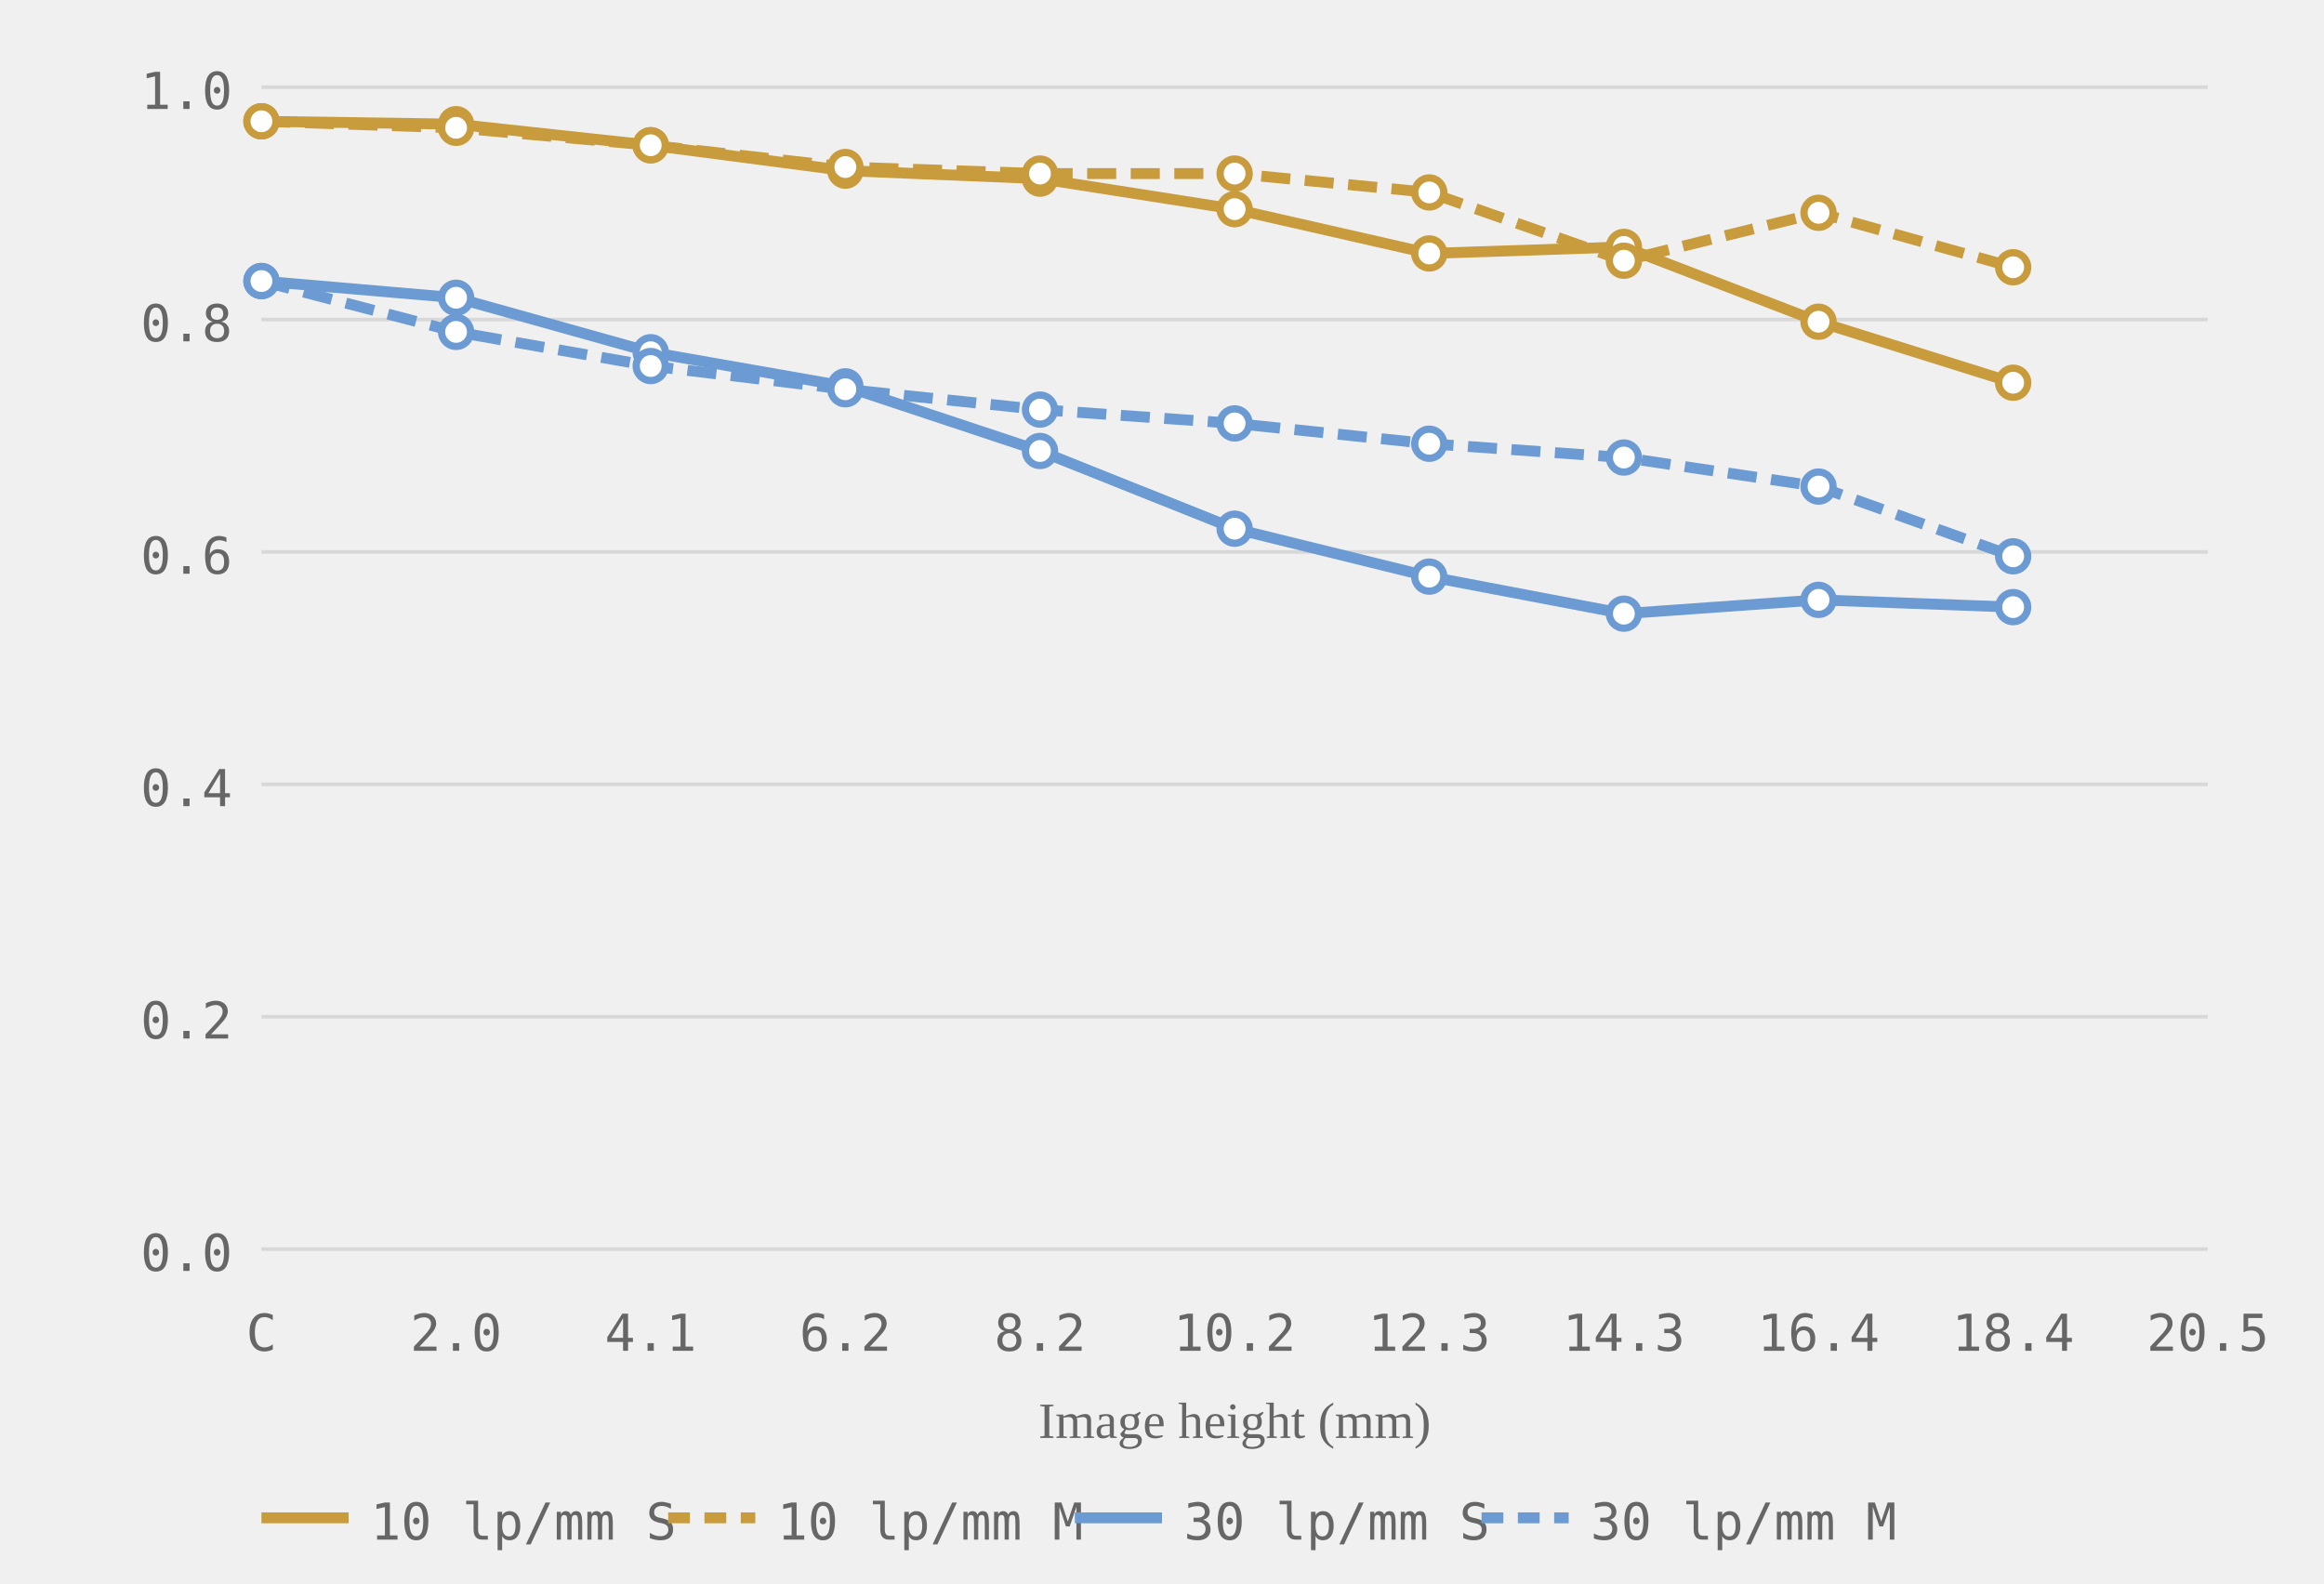
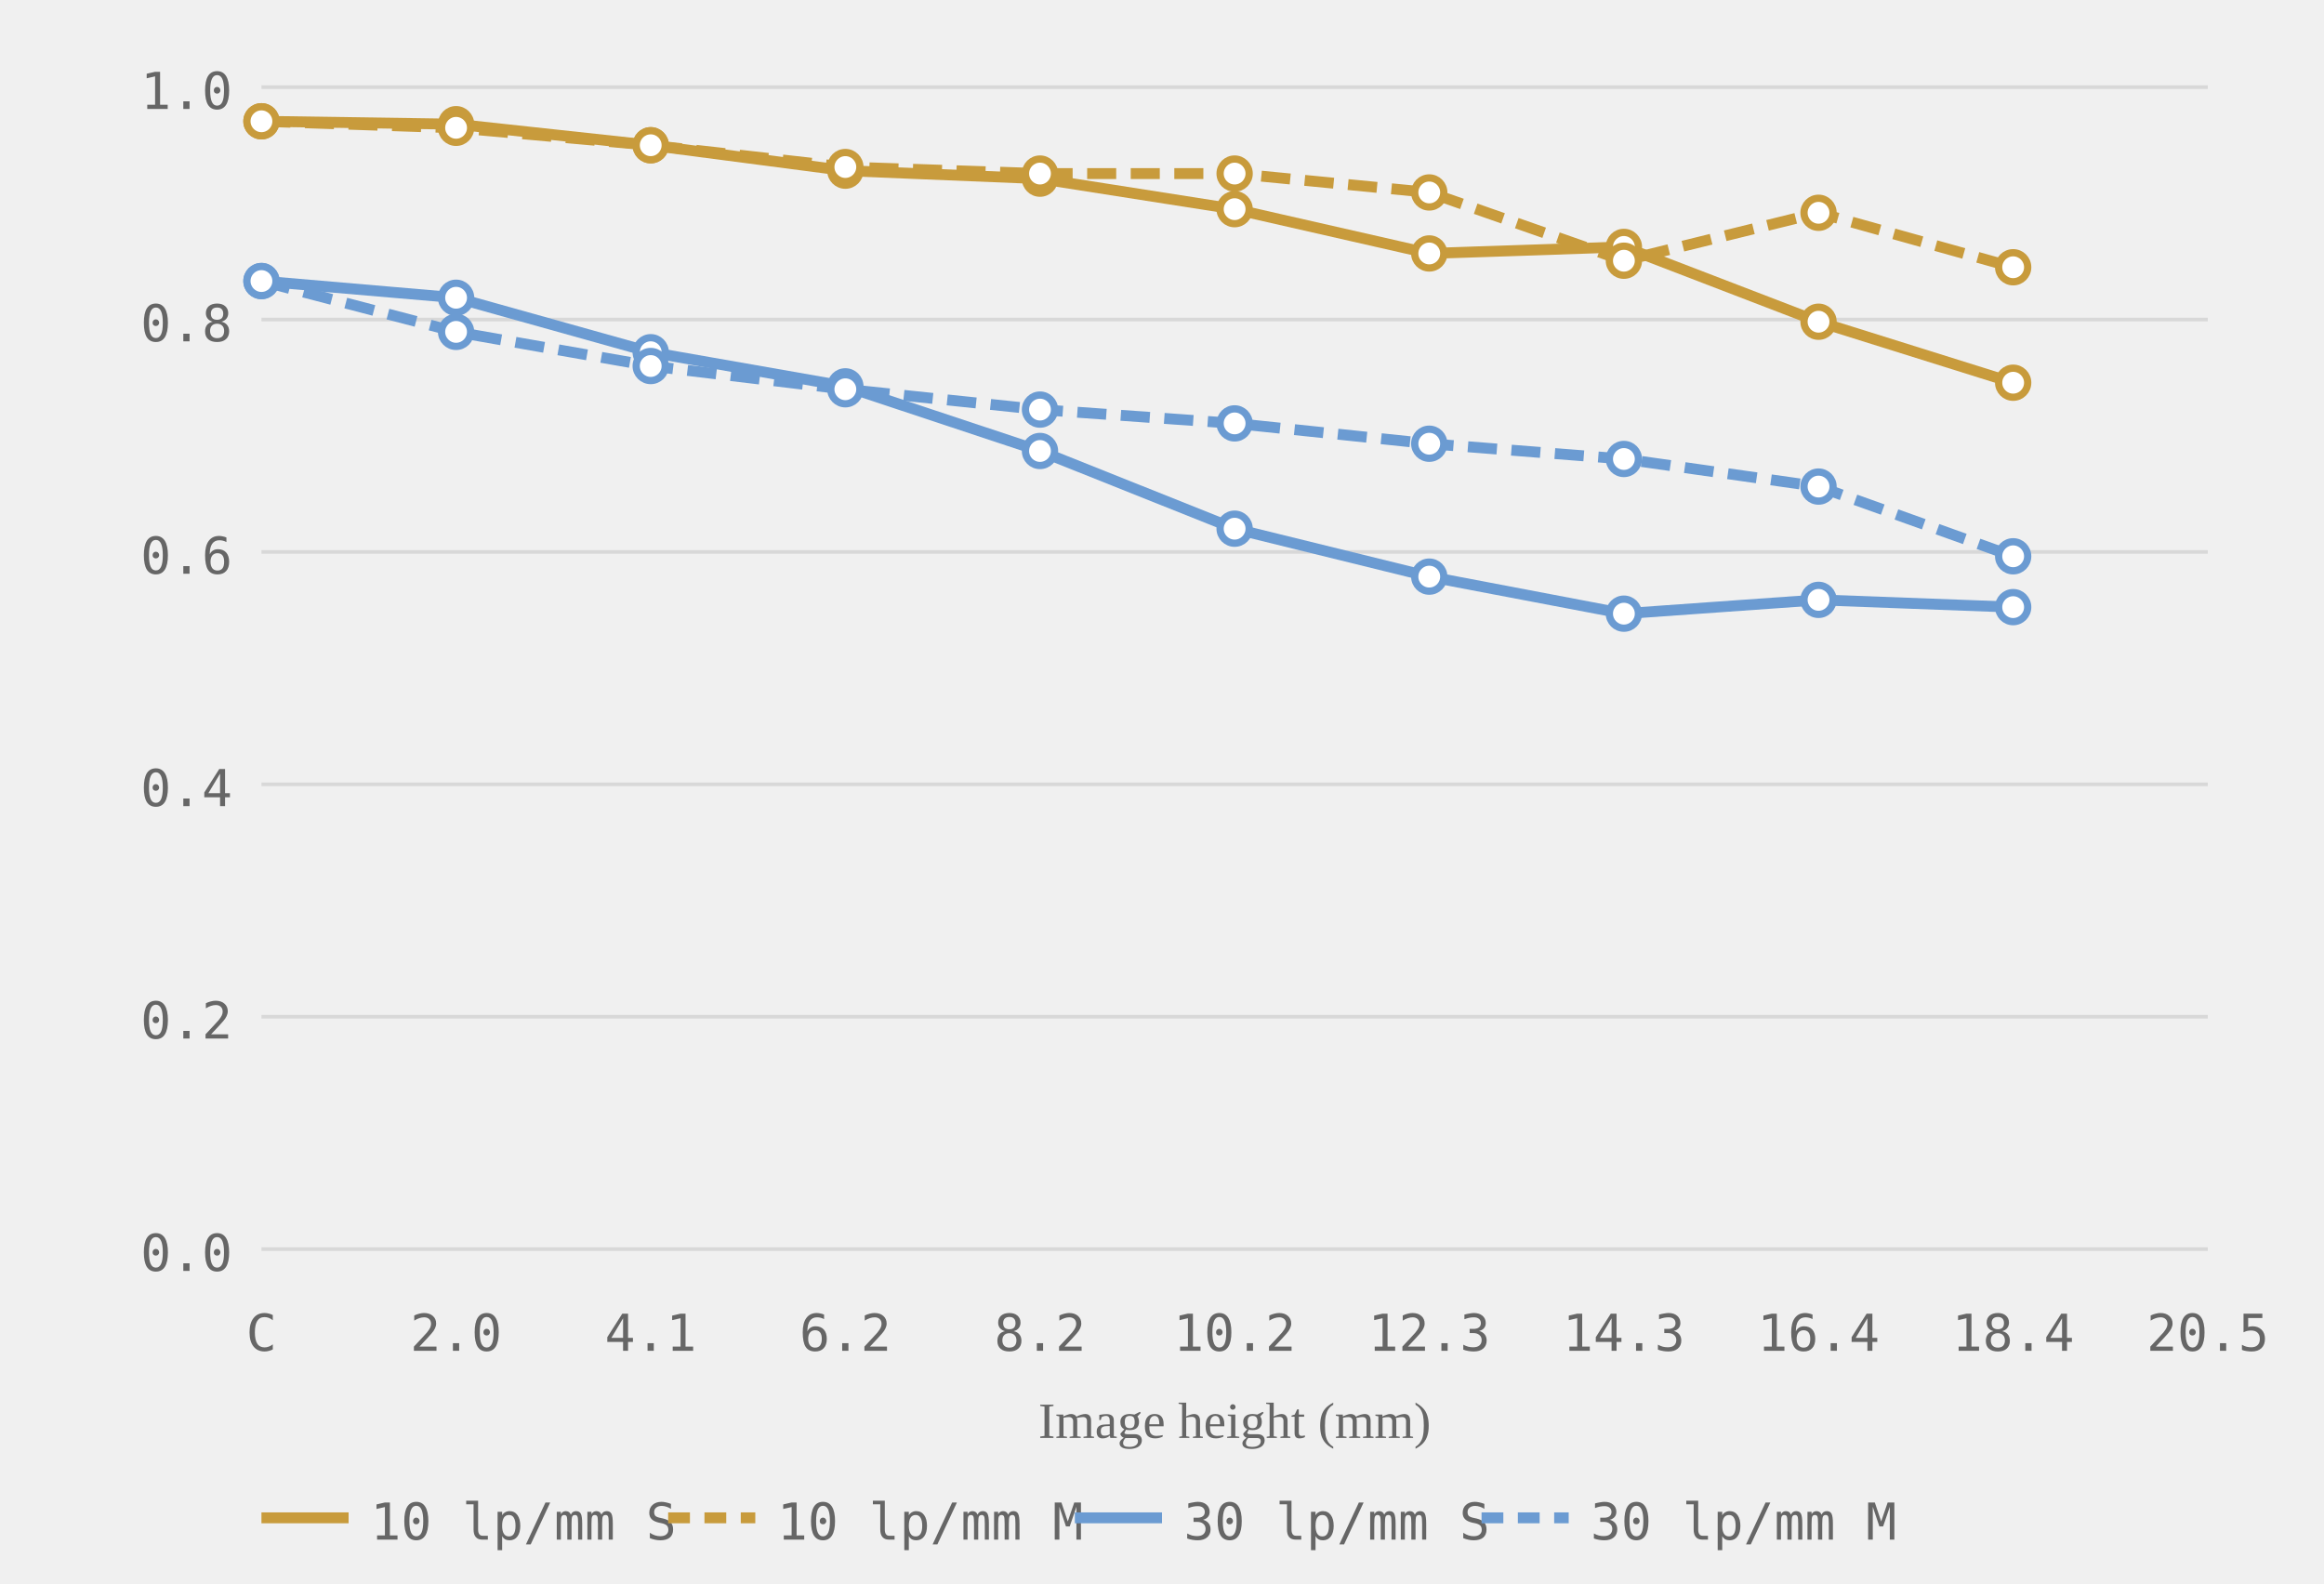
<svg xmlns="http://www.w3.org/2000/svg" viewBox="0 0 320 218" role="img" aria-label="MTF chart, generated from readings">
  <style>.grid-line { stroke: #d8d8d8; stroke-width: 0.5; }.axis-label { font-size: 7px; fill: #666666; font-family: ui-monospace, monospace; }.axis-y { text-anchor: end; }.axis-x { text-anchor: middle; }.axis-title { font-size: 7px; fill: #666666; text-anchor: middle; }.curve { fill: none; stroke-width: 1.5; }.curve-m { stroke-dasharray: 4 2; }.dot { fill: white; stroke-width: 1; }.legend-text { font-size: 7px; fill: #666666; font-family: ui-monospace, monospace; }</style>
  <line class="grid-line" x1="36" y1="172.0" x2="304" y2="172.0" />
  <line class="grid-line" x1="36" y1="140.0" x2="304" y2="140.0" />
  <line class="grid-line" x1="36" y1="108.0" x2="304" y2="108.0" />
  <line class="grid-line" x1="36" y1="76.0" x2="304" y2="76.0" />
  <line class="grid-line" x1="36" y1="44.0" x2="304" y2="44.0" />
  <line class="grid-line" x1="36" y1="12.0" x2="304" y2="12.0" />
  <text class="axis-label axis-y" x="32" y="175.0">0.0</text>
  <text class="axis-label axis-y" x="32" y="143.0">0.2</text>
  <text class="axis-label axis-y" x="32" y="111.0">0.4</text>
  <text class="axis-label axis-y" x="32" y="79.0">0.6</text>
  <text class="axis-label axis-y" x="32" y="47.0">0.8</text>
  <text class="axis-label axis-y" x="32" y="15.0">1.0</text>
  <text class="axis-label axis-x" x="36.0" y="186">C</text>
  <text class="axis-label axis-x" x="62.8" y="186">2.0</text>
  <text class="axis-label axis-x" x="89.6" y="186">4.1</text>
  <text class="axis-label axis-x" x="116.4" y="186">6.2</text>
  <text class="axis-label axis-x" x="143.2" y="186">8.2</text>
  <text class="axis-label axis-x" x="170.0" y="186">10.2</text>
  <text class="axis-label axis-x" x="196.8" y="186">12.3</text>
  <text class="axis-label axis-x" x="223.6" y="186">14.3</text>
  <text class="axis-label axis-x" x="250.4" y="186">16.4</text>
  <text class="axis-label axis-x" x="277.2" y="186">18.4</text>
  <text class="axis-label axis-x" x="304.0" y="186">20.5</text>
  <text class="axis-title" x="170.0" y="198">Image height (mm)</text>
  <polyline class="curve curve-10" style="stroke:#c89b3c" points="36.0,16.7 62.8,17.1 89.6,20.0 116.4,23.5 143.2,24.6 170.0,28.8 196.8,34.9 223.6,34.0 250.4,44.3 277.2,52.7" />
  <polyline class="curve curve-10 curve-m" style="stroke:#c89b3c" points="36.0,16.7 62.8,17.6 89.6,20.0 116.4,23.0 143.2,23.9 170.0,23.9 196.8,26.5 223.6,35.9 250.4,29.3 277.2,36.8" stroke-dasharray="4 2" />
  <polyline class="curve curve-30" style="stroke:#6b9bd2" points="36.0,38.7 62.8,41.0 89.6,48.5 116.4,53.2 143.2,62.1 170.0,72.8 196.8,79.4 223.6,84.5 250.4,82.6 277.2,83.6" />
-   <polyline class="curve curve-30 curve-m" style="stroke:#6b9bd2" points="36.0,38.7 62.8,45.7 89.6,50.4 116.4,53.6 143.2,56.4 170.0,58.3 196.8,61.1 223.6,63.0 250.4,67.0 277.2,76.6" stroke-dasharray="4 2" />
+   <polyline class="curve curve-30 curve-m" style="stroke:#6b9bd2" points="36.0,38.7 62.8,45.7 89.6,50.4 116.4,53.6 143.2,56.4 170.0,58.3 196.8,61.1 223.6,63.2 250.4,67.0 277.2,76.6" stroke-dasharray="4 2" />
  <circle class="dot dot-10" style="stroke:#c89b3c" cx="36.0" cy="16.7" r="2" />
  <circle class="dot dot-10" style="stroke:#c89b3c" cx="62.8" cy="17.1" r="2" />
  <circle class="dot dot-10" style="stroke:#c89b3c" cx="89.6" cy="20.0" r="2" />
  <circle class="dot dot-10" style="stroke:#c89b3c" cx="116.4" cy="23.5" r="2" />
  <circle class="dot dot-10" style="stroke:#c89b3c" cx="143.2" cy="24.6" r="2" />
  <circle class="dot dot-10" style="stroke:#c89b3c" cx="170.0" cy="28.8" r="2" />
  <circle class="dot dot-10" style="stroke:#c89b3c" cx="196.8" cy="34.9" r="2" />
  <circle class="dot dot-10" style="stroke:#c89b3c" cx="223.6" cy="34.0" r="2" />
  <circle class="dot dot-10" style="stroke:#c89b3c" cx="250.4" cy="44.3" r="2" />
  <circle class="dot dot-10" style="stroke:#c89b3c" cx="277.2" cy="52.7" r="2" />
  <circle class="dot dot-10" style="stroke:#c89b3c" cx="36.0" cy="16.7" r="2" />
  <circle class="dot dot-10" style="stroke:#c89b3c" cx="62.8" cy="17.6" r="2" />
  <circle class="dot dot-10" style="stroke:#c89b3c" cx="89.6" cy="20.0" r="2" />
  <circle class="dot dot-10" style="stroke:#c89b3c" cx="116.4" cy="23.0" r="2" />
  <circle class="dot dot-10" style="stroke:#c89b3c" cx="143.2" cy="23.9" r="2" />
  <circle class="dot dot-10" style="stroke:#c89b3c" cx="170.0" cy="23.9" r="2" />
  <circle class="dot dot-10" style="stroke:#c89b3c" cx="196.8" cy="26.5" r="2" />
  <circle class="dot dot-10" style="stroke:#c89b3c" cx="223.6" cy="35.9" r="2" />
  <circle class="dot dot-10" style="stroke:#c89b3c" cx="250.4" cy="29.3" r="2" />
  <circle class="dot dot-10" style="stroke:#c89b3c" cx="277.2" cy="36.8" r="2" />
  <circle class="dot dot-30" style="stroke:#6b9bd2" cx="36.0" cy="38.7" r="2" />
  <circle class="dot dot-30" style="stroke:#6b9bd2" cx="62.8" cy="41.0" r="2" />
  <circle class="dot dot-30" style="stroke:#6b9bd2" cx="89.6" cy="48.5" r="2" />
  <circle class="dot dot-30" style="stroke:#6b9bd2" cx="116.4" cy="53.2" r="2" />
  <circle class="dot dot-30" style="stroke:#6b9bd2" cx="143.2" cy="62.1" r="2" />
  <circle class="dot dot-30" style="stroke:#6b9bd2" cx="170.0" cy="72.8" r="2" />
  <circle class="dot dot-30" style="stroke:#6b9bd2" cx="196.8" cy="79.4" r="2" />
  <circle class="dot dot-30" style="stroke:#6b9bd2" cx="223.6" cy="84.5" r="2" />
  <circle class="dot dot-30" style="stroke:#6b9bd2" cx="250.4" cy="82.6" r="2" />
  <circle class="dot dot-30" style="stroke:#6b9bd2" cx="277.2" cy="83.6" r="2" />
  <circle class="dot dot-30" style="stroke:#6b9bd2" cx="36.0" cy="38.7" r="2" />
  <circle class="dot dot-30" style="stroke:#6b9bd2" cx="62.8" cy="45.7" r="2" />
  <circle class="dot dot-30" style="stroke:#6b9bd2" cx="89.6" cy="50.4" r="2" />
  <circle class="dot dot-30" style="stroke:#6b9bd2" cx="116.4" cy="53.6" r="2" />
  <circle class="dot dot-30" style="stroke:#6b9bd2" cx="143.2" cy="56.4" r="2" />
  <circle class="dot dot-30" style="stroke:#6b9bd2" cx="170.0" cy="58.3" r="2" />
  <circle class="dot dot-30" style="stroke:#6b9bd2" cx="196.8" cy="61.1" r="2" />
-   <circle class="dot dot-30" style="stroke:#6b9bd2" cx="223.6" cy="63.0" r="2" />
+   <circle class="dot dot-30" style="stroke:#6b9bd2" cx="223.6" cy="63.2" r="2" />
  <circle class="dot dot-30" style="stroke:#6b9bd2" cx="250.4" cy="67.0" r="2" />
  <circle class="dot dot-30" style="stroke:#6b9bd2" cx="277.2" cy="76.6" r="2" />
  <line x1="36" y1="209" x2="48" y2="209" stroke="#c89b3c" stroke-width="1.5" />
  <text class="legend-text" x="51" y="212">10 lp/mm S</text>
  <line x1="92" y1="209" x2="104" y2="209" stroke="#c89b3c" stroke-width="1.5" stroke-dasharray="3 2" />
  <text class="legend-text" x="107" y="212">10 lp/mm M</text>
  <line x1="148" y1="209" x2="160" y2="209" stroke="#6b9bd2" stroke-width="1.5" />
  <text class="legend-text" x="163" y="212">30 lp/mm S</text>
  <line x1="204" y1="209" x2="216" y2="209" stroke="#6b9bd2" stroke-width="1.5" stroke-dasharray="3 2" />
  <text class="legend-text" x="219" y="212">30 lp/mm M</text>
</svg>
